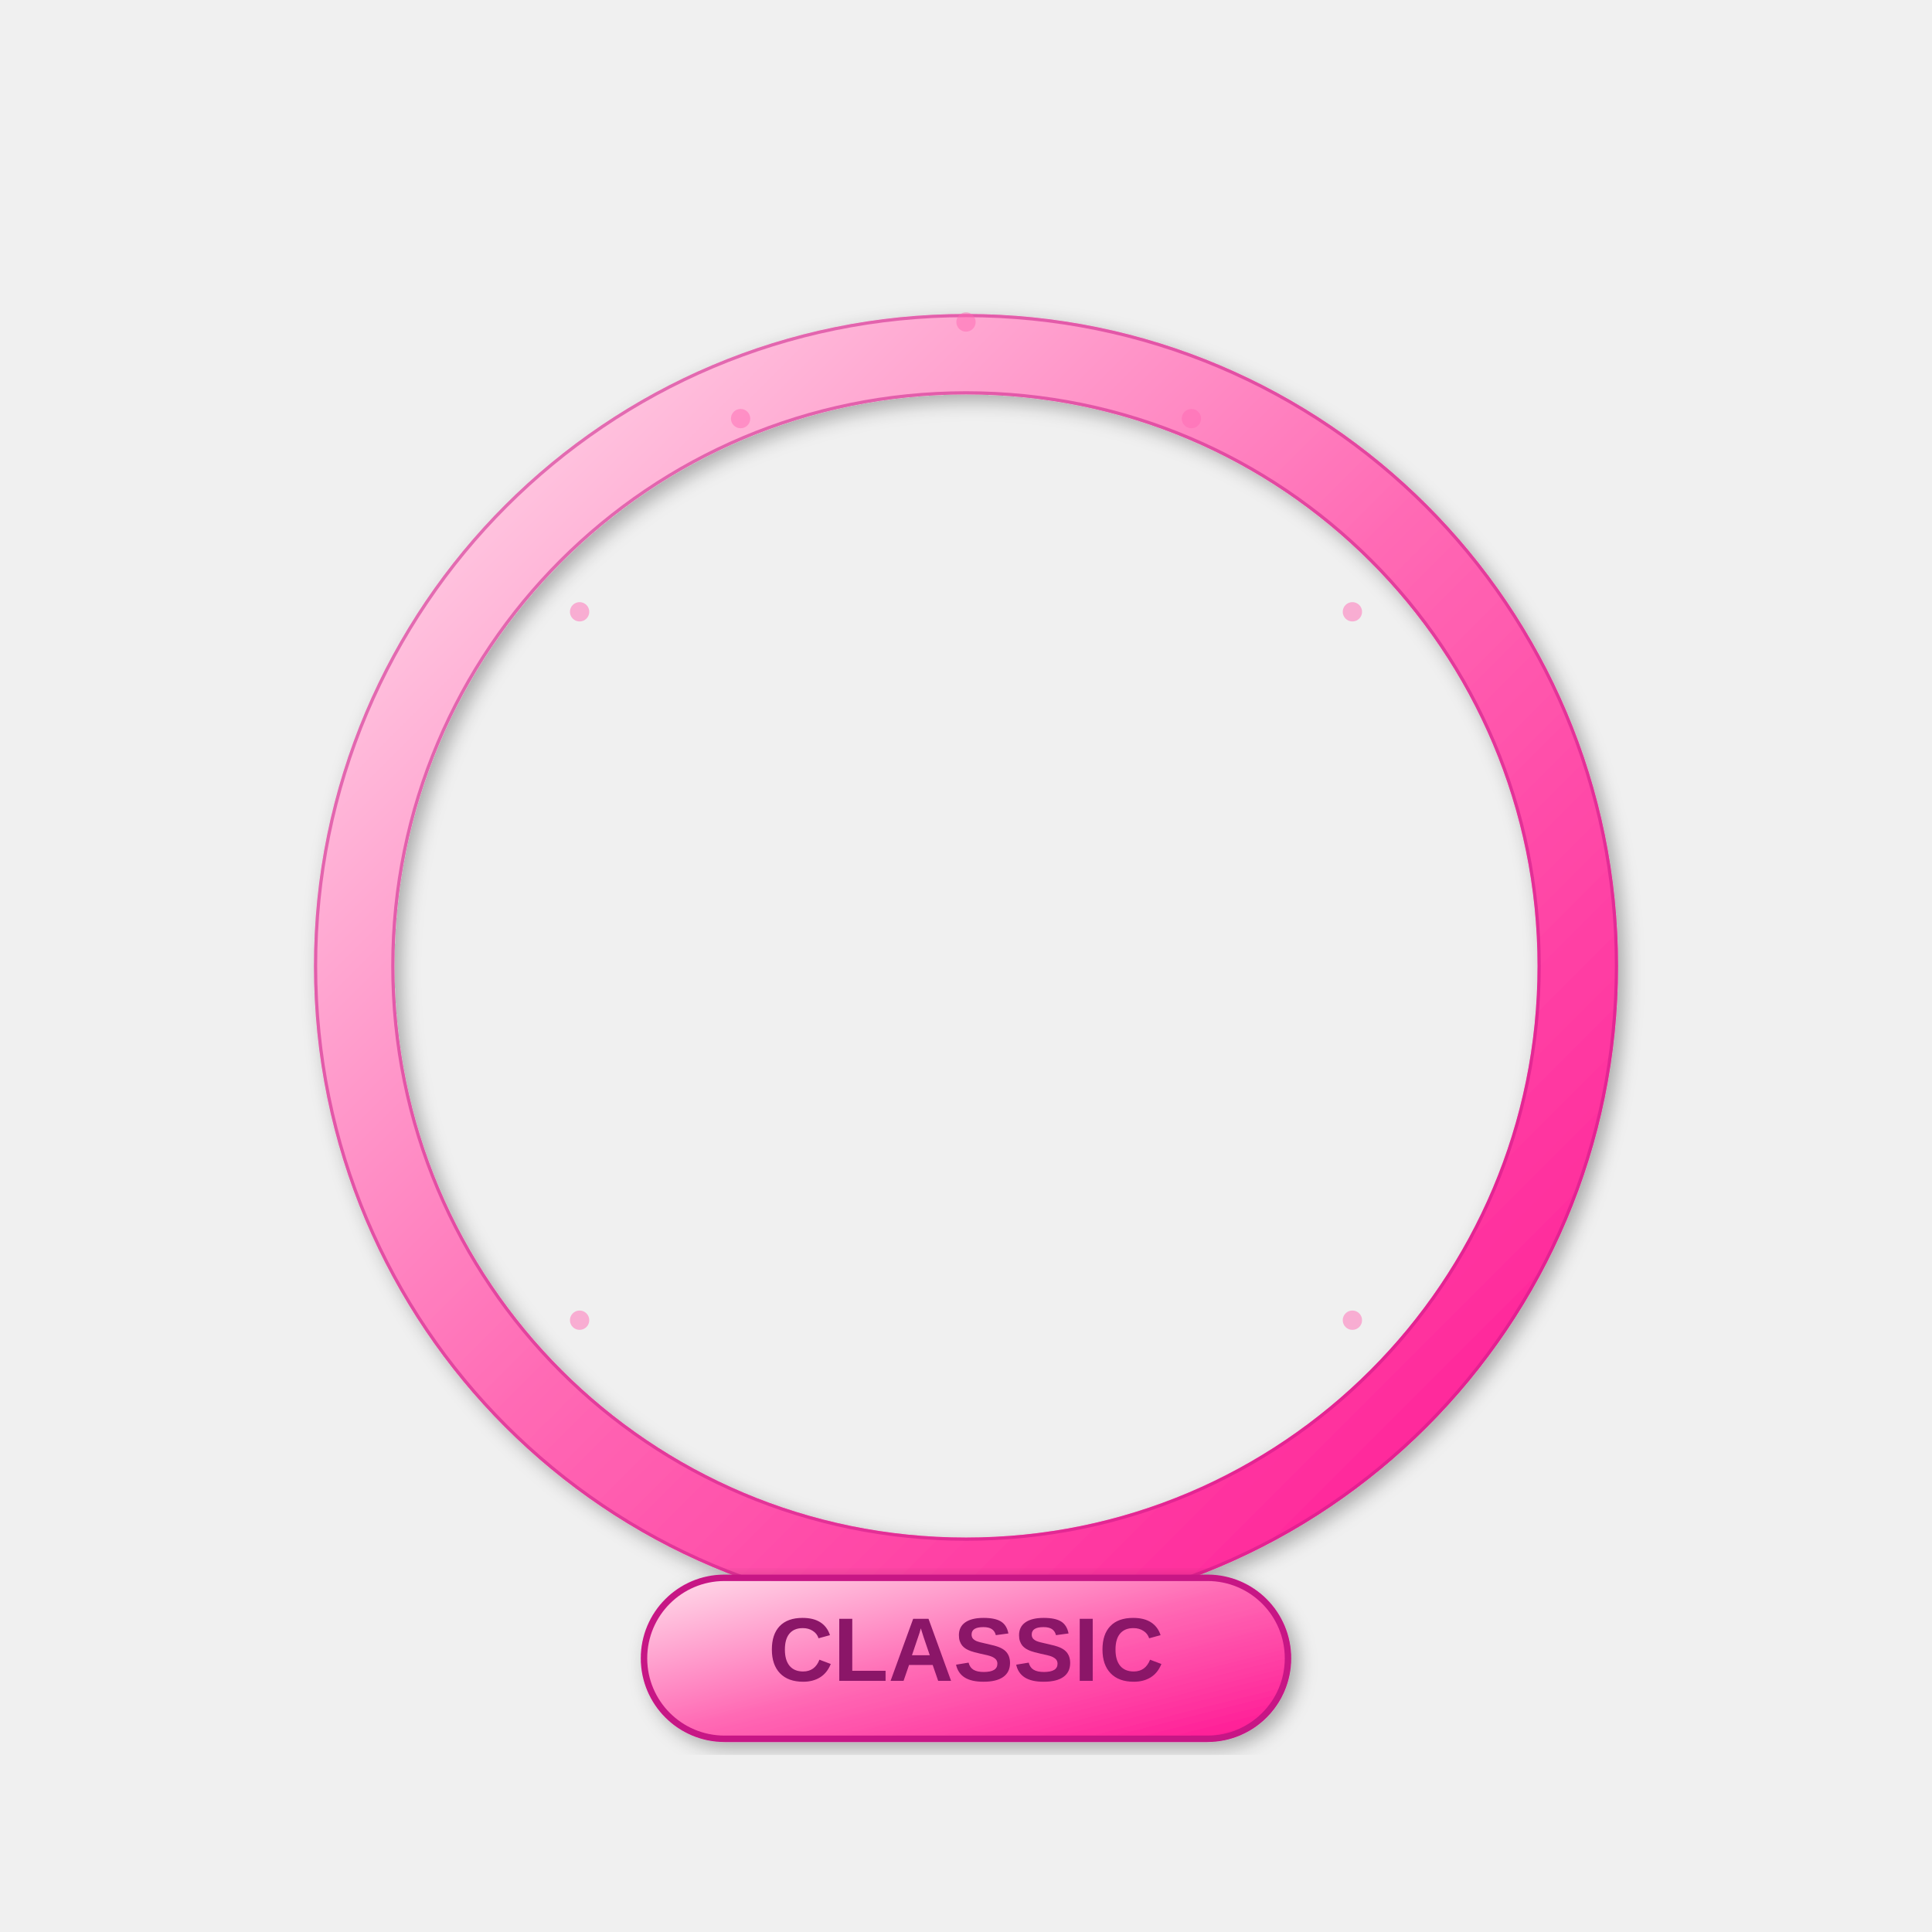
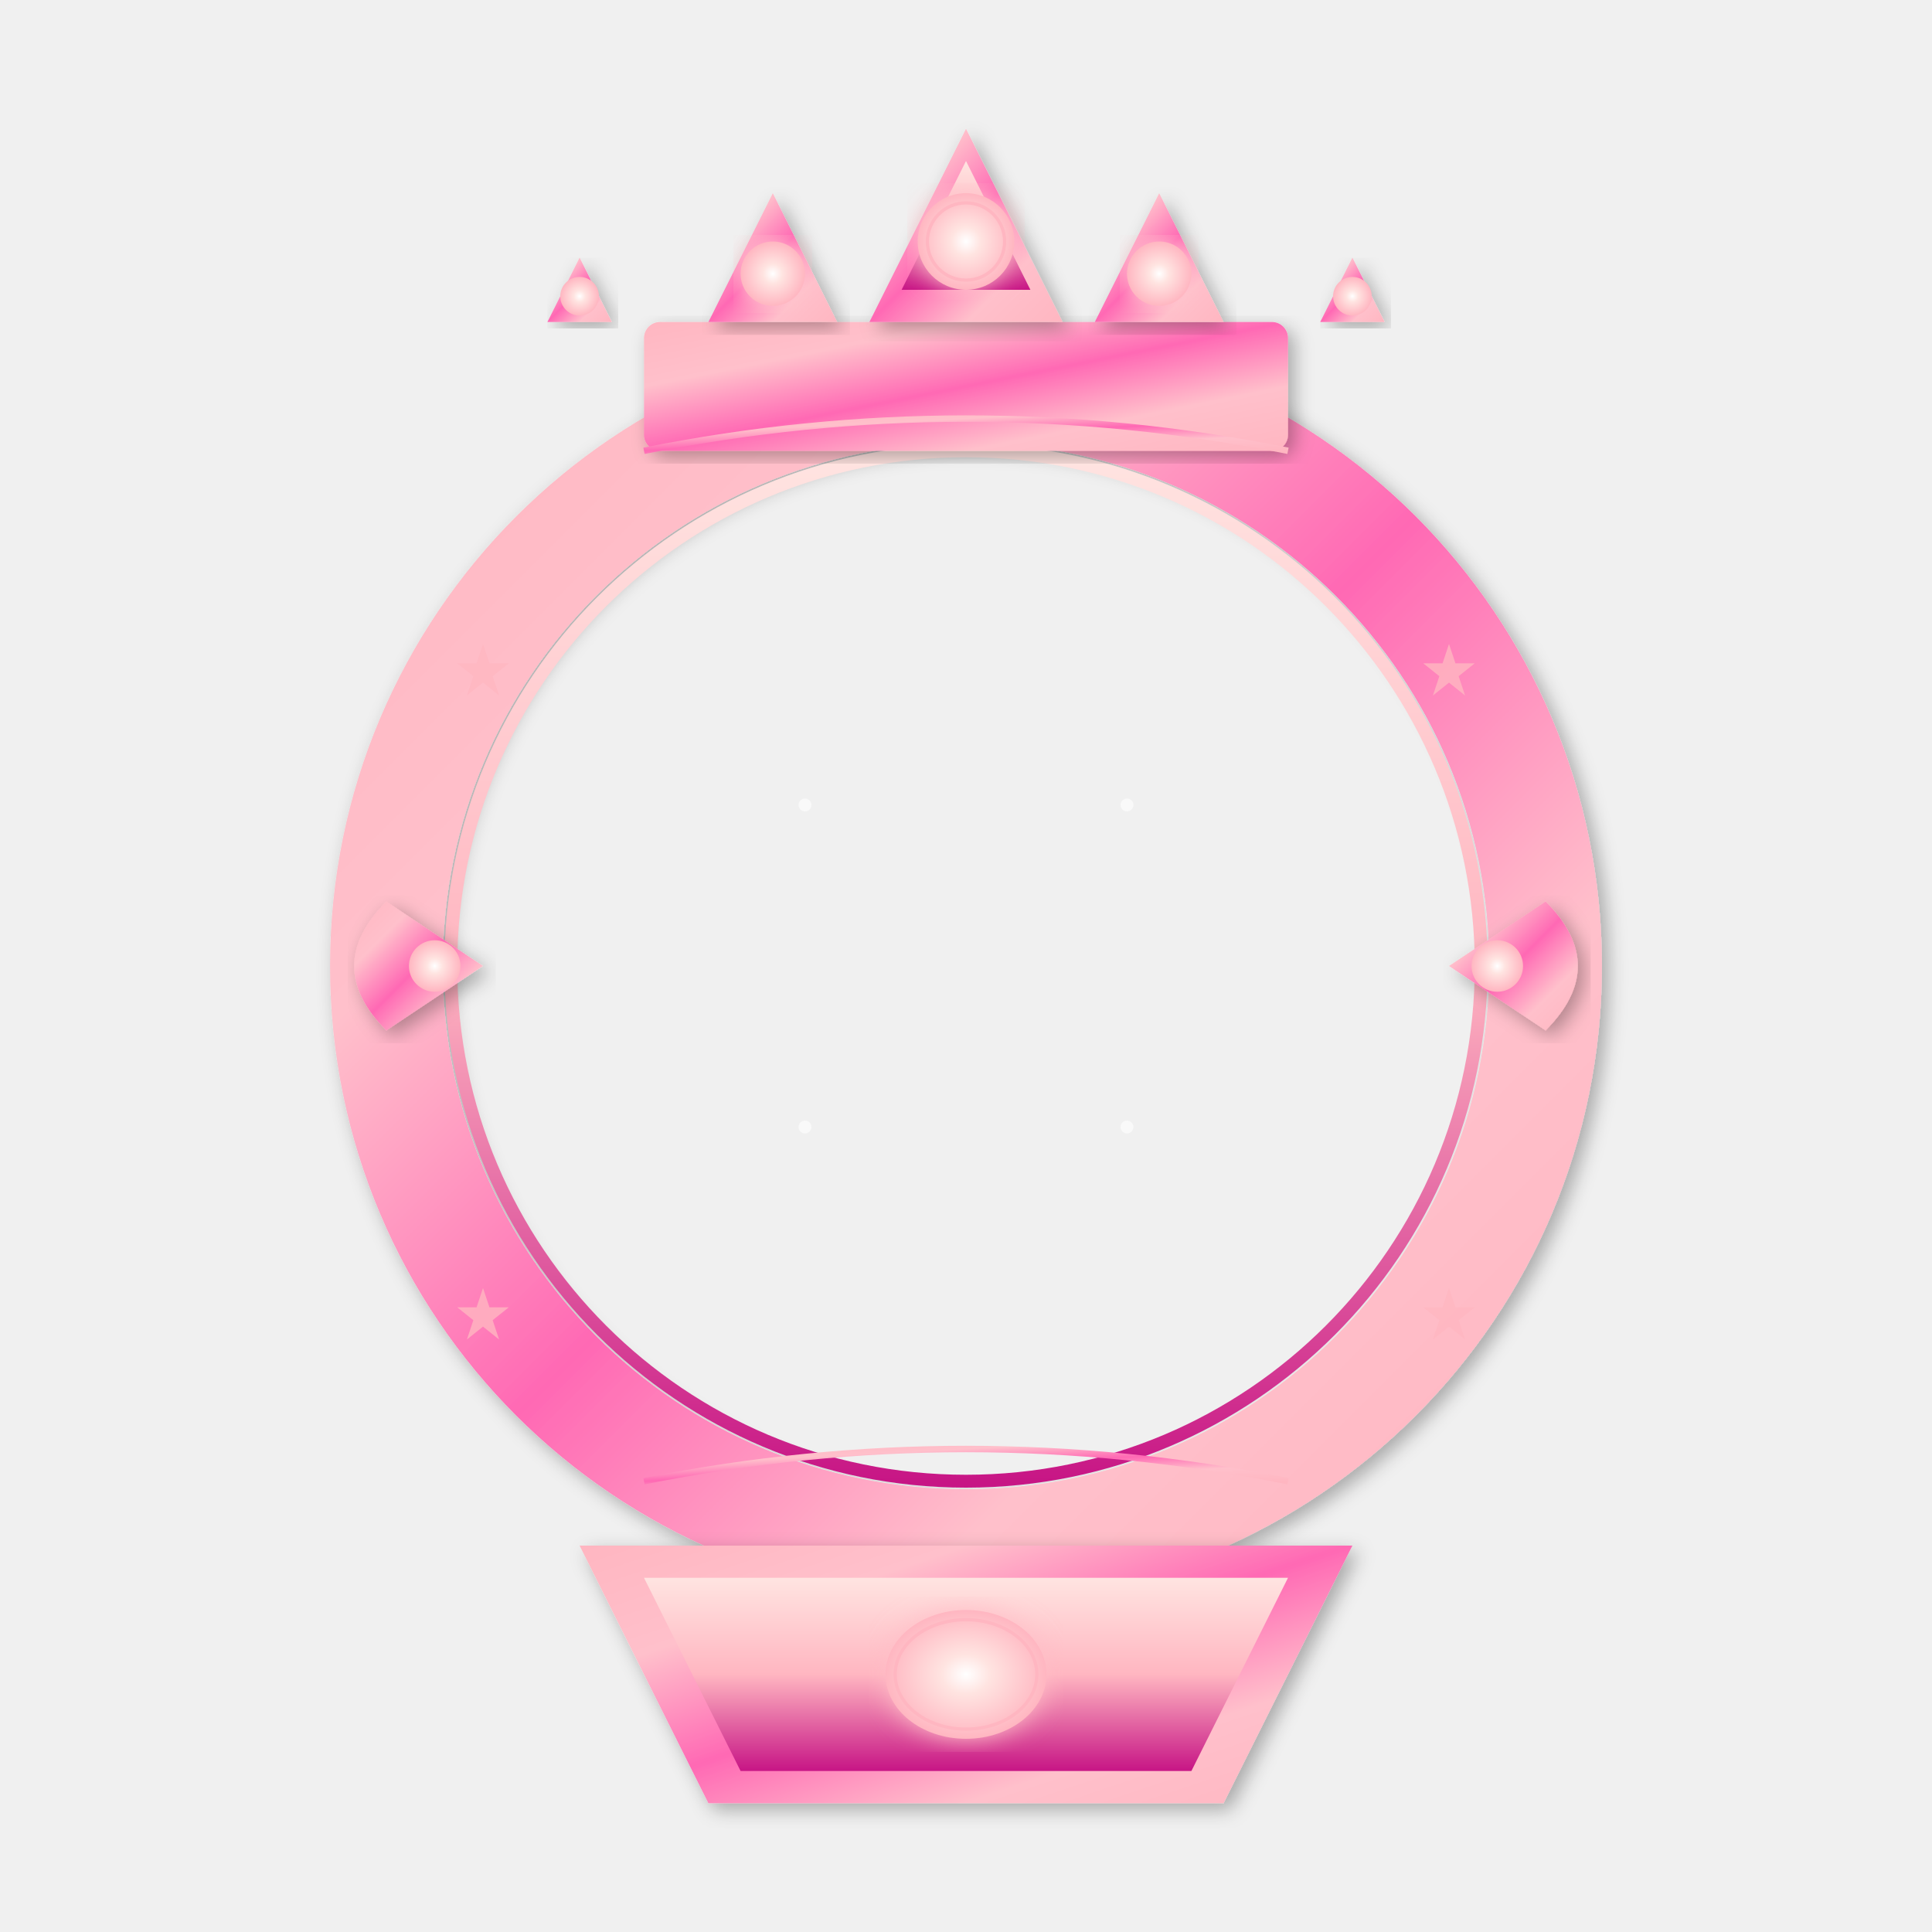
- <svg xmlns="http://www.w3.org/2000/svg" width="600" height="600" viewBox="0 0 600 600" fill="none">
+ <svg xmlns="http://www.w3.org/2000/svg" width="600" height="600" viewBox="0 0 600 600">
  <defs>
-     <linearGradient id="classicPink" x1="0" y1="0" x2="1" y2="1">
-       <stop offset="0%" stop-color="#ffe0ec" />
-       <stop offset="50%" stop-color="#ff69b4" />
-       <stop offset="100%" stop-color="#ff1493" />
+     <linearGradient id="pinkGradient" x1="0%" y1="0%" x2="100%" y2="100%">
+       <stop offset="0%" stop-color="#FFB6C1" />
+       <stop offset="25%" stop-color="#FFC0CB" />
+       <stop offset="50%" stop-color="#FF69B4" />
+       <stop offset="75%" stop-color="#FFC0CB" />
+       <stop offset="100%" stop-color="#FFB6C1" />
    </linearGradient>
-     <radialGradient id="classicPinkRadial" cx="50%" cy="50%" r="50%">
-       <stop offset="0%" stop-color="#ffd6e7" />
-       <stop offset="50%" stop-color="#ff69b4" />
-       <stop offset="100%" stop-color="#c71585" />
+     <linearGradient id="pinkGradient2" x1="0%" y1="0%" x2="0%" y2="100%">
+       <stop offset="0%" stop-color="#FFE4E1" />
+       <stop offset="50%" stop-color="#FFB6C1" />
+       <stop offset="100%" stop-color="#C71585" />
+     </linearGradient>
+     <radialGradient id="gemGradient">
+       <stop offset="0%" stop-color="#FFFFFF" />
+       <stop offset="30%" stop-color="#FFE4E1" />
+       <stop offset="100%" stop-color="#FFB6C1" />
    </radialGradient>
    <filter id="shadow">
-       <feDropShadow dx="2" dy="2" stdDeviation="3" flood-opacity="0.3" />
+       <feGaussianBlur in="SourceAlpha" stdDeviation="3" />
+       <feOffset dx="2" dy="2" />
+       <feComponentTransfer>
+         <feFuncA type="linear" slope="0.3" />
+       </feComponentTransfer>
+       <feMerge>
+         <feMergeNode />
+         <feMergeNode in="SourceGraphic" />
+       </feMerge>
+     </filter>
+     <filter id="glow">
+       <feGaussianBlur stdDeviation="4" result="coloredBlur" />
+       <feMerge>
+         <feMergeNode in="coloredBlur" />
+         <feMergeNode in="SourceGraphic" />
+       </feMerge>
    </filter>
  </defs>
-   <circle cx="300" cy="300" r="190" fill="none" stroke="url(#classicPink)" stroke-width="25" filter="url(#shadow)" />
-   <circle cx="300" cy="300" r="202" fill="none" stroke="#c71585" stroke-width="1" opacity="0.5" />
-   <circle cx="300" cy="300" r="178" fill="none" stroke="#c71585" stroke-width="1" opacity="0.5" />
-   <g opacity="0.5">
-     <circle cx="300" cy="100" r="3" fill="#ff69b4" />
-     <circle cx="230" cy="130" r="3" fill="#ff69b4" />
-     <circle cx="370" cy="130" r="3" fill="#ff69b4" />
-     <circle cx="180" cy="190" r="3" fill="#ff69b4" />
-     <circle cx="420" cy="190" r="3" fill="#ff69b4" />
-     <circle cx="180" cy="410" r="3" fill="#ff69b4" />
-     <circle cx="420" cy="410" r="3" fill="#ff69b4" />
+   <circle cx="300" cy="300" r="180" fill="none" stroke="url(#pinkGradient)" stroke-width="35" filter="url(#shadow)" />
+   <circle cx="300" cy="300" r="160" fill="none" stroke="url(#pinkGradient2)" stroke-width="4" />
+   <rect x="200" y="100" width="200" height="40" rx="5" fill="url(#pinkGradient)" filter="url(#shadow)" />
+   <g id="centerPeak">
+     <path d="M300,40 L270,100 L330,100 Z" fill="url(#pinkGradient)" filter="url(#shadow)" />
+     <path d="M300,50 L280,90 L320,90 Z" fill="url(#pinkGradient2)" />
+     <circle cx="300" cy="75" r="15" fill="url(#gemGradient)" filter="url(#glow)" />
+     <circle cx="300" cy="75" r="12" fill="none" stroke="#FFB6C1" stroke-width="1" />
  </g>
-   <g filter="url(#shadow)">
-     <rect x="200" y="490" width="200" height="50" rx="25" fill="url(#classicPink)" stroke="#c71585" stroke-width="2" />
-     <text x="300" y="522" text-anchor="middle" fill="#8b1468" font-size="28" font-family="Arial" font-weight="bold">CLASSIC</text>
+   <g id="leftPeak">
+     <path d="M240,60 L220,100 L260,100 Z" fill="url(#pinkGradient)" filter="url(#shadow)" />
+     <circle cx="240" cy="85" r="10" fill="url(#gemGradient)" filter="url(#glow)" />
+   </g>
+   <g id="rightPeak">
+     <path d="M360,60 L340,100 L380,100 Z" fill="url(#pinkGradient)" filter="url(#shadow)" />
+     <circle cx="360" cy="85" r="10" fill="url(#gemGradient)" filter="url(#glow)" />
+   </g>
+   <g id="farLeftPeak">
+     <path d="M180,80 L170,100 L190,100 Z" fill="url(#pinkGradient)" filter="url(#shadow)" />
+     <circle cx="180" cy="92" r="6" fill="url(#gemGradient)" />
+   </g>
+   <g id="farRightPeak">
+     <path d="M420,80 L410,100 L430,100 Z" fill="url(#pinkGradient)" filter="url(#shadow)" />
+     <circle cx="420" cy="92" r="6" fill="url(#gemGradient)" />
+   </g>
+   <g id="lowerDecoration">
+     <path d="M180,480 L420,480 L380,560 L220,560 Z" fill="url(#pinkGradient)" filter="url(#shadow)" />
+     <path d="M200,490 L400,490 L370,550 L230,550 Z" fill="url(#pinkGradient2)" />
+     <ellipse cx="300" cy="520" rx="25" ry="20" fill="url(#gemGradient)" filter="url(#glow)" />
+     <ellipse cx="300" cy="520" rx="22" ry="17" fill="none" stroke="#FFB6C1" stroke-width="1" />
+   </g>
+   <g id="sideDecorations">
+     <path d="M120,280 Q100,300 120,320 L150,300 Z" fill="url(#pinkGradient)" filter="url(#shadow)" />
+     <circle cx="135" cy="300" r="8" fill="url(#gemGradient)" />
+     <path d="M480,280 Q500,300 480,320 L450,300 Z" fill="url(#pinkGradient)" filter="url(#shadow)" />
+     <circle cx="465" cy="300" r="8" fill="url(#gemGradient)" />
+   </g>
+   <g id="stars">
+     <path d="M150,200 L152,206 L158,206 L153,210 L155,216 L150,212 L145,216 L147,210 L142,206 L148,206 Z" fill="#FFB6C1" opacity="0.8" />
+     <path d="M450,200 L452,206 L458,206 L453,210 L455,216 L450,212 L445,216 L447,210 L442,206 L448,206 Z" fill="#FFB6C1" opacity="0.8" />
+     <path d="M150,400 L152,406 L158,406 L153,410 L155,416 L150,412 L145,416 L147,410 L142,406 L148,406 Z" fill="#FFB6C1" opacity="0.8" />
+     <path d="M450,400 L452,406 L458,406 L453,410 L455,416 L450,412 L445,416 L447,410 L442,406 L448,406 Z" fill="#FFB6C1" opacity="0.8" />
+   </g>
+   <g id="decorativeLines">
+     <path d="M200,140 Q300,120 400,140" stroke="url(#pinkGradient)" stroke-width="2" fill="none" />
+     <path d="M200,460 Q300,440 400,460" stroke="url(#pinkGradient)" stroke-width="2" fill="none" />
+   </g>
+   <g id="sparkles" opacity="0.6">
+     <circle cx="250" cy="250" r="2" fill="#FFFFFF" />
+     <circle cx="350" cy="250" r="2" fill="#FFFFFF" />
+     <circle cx="250" cy="350" r="2" fill="#FFFFFF" />
+     <circle cx="350" cy="350" r="2" fill="#FFFFFF" />
  </g>
</svg>
